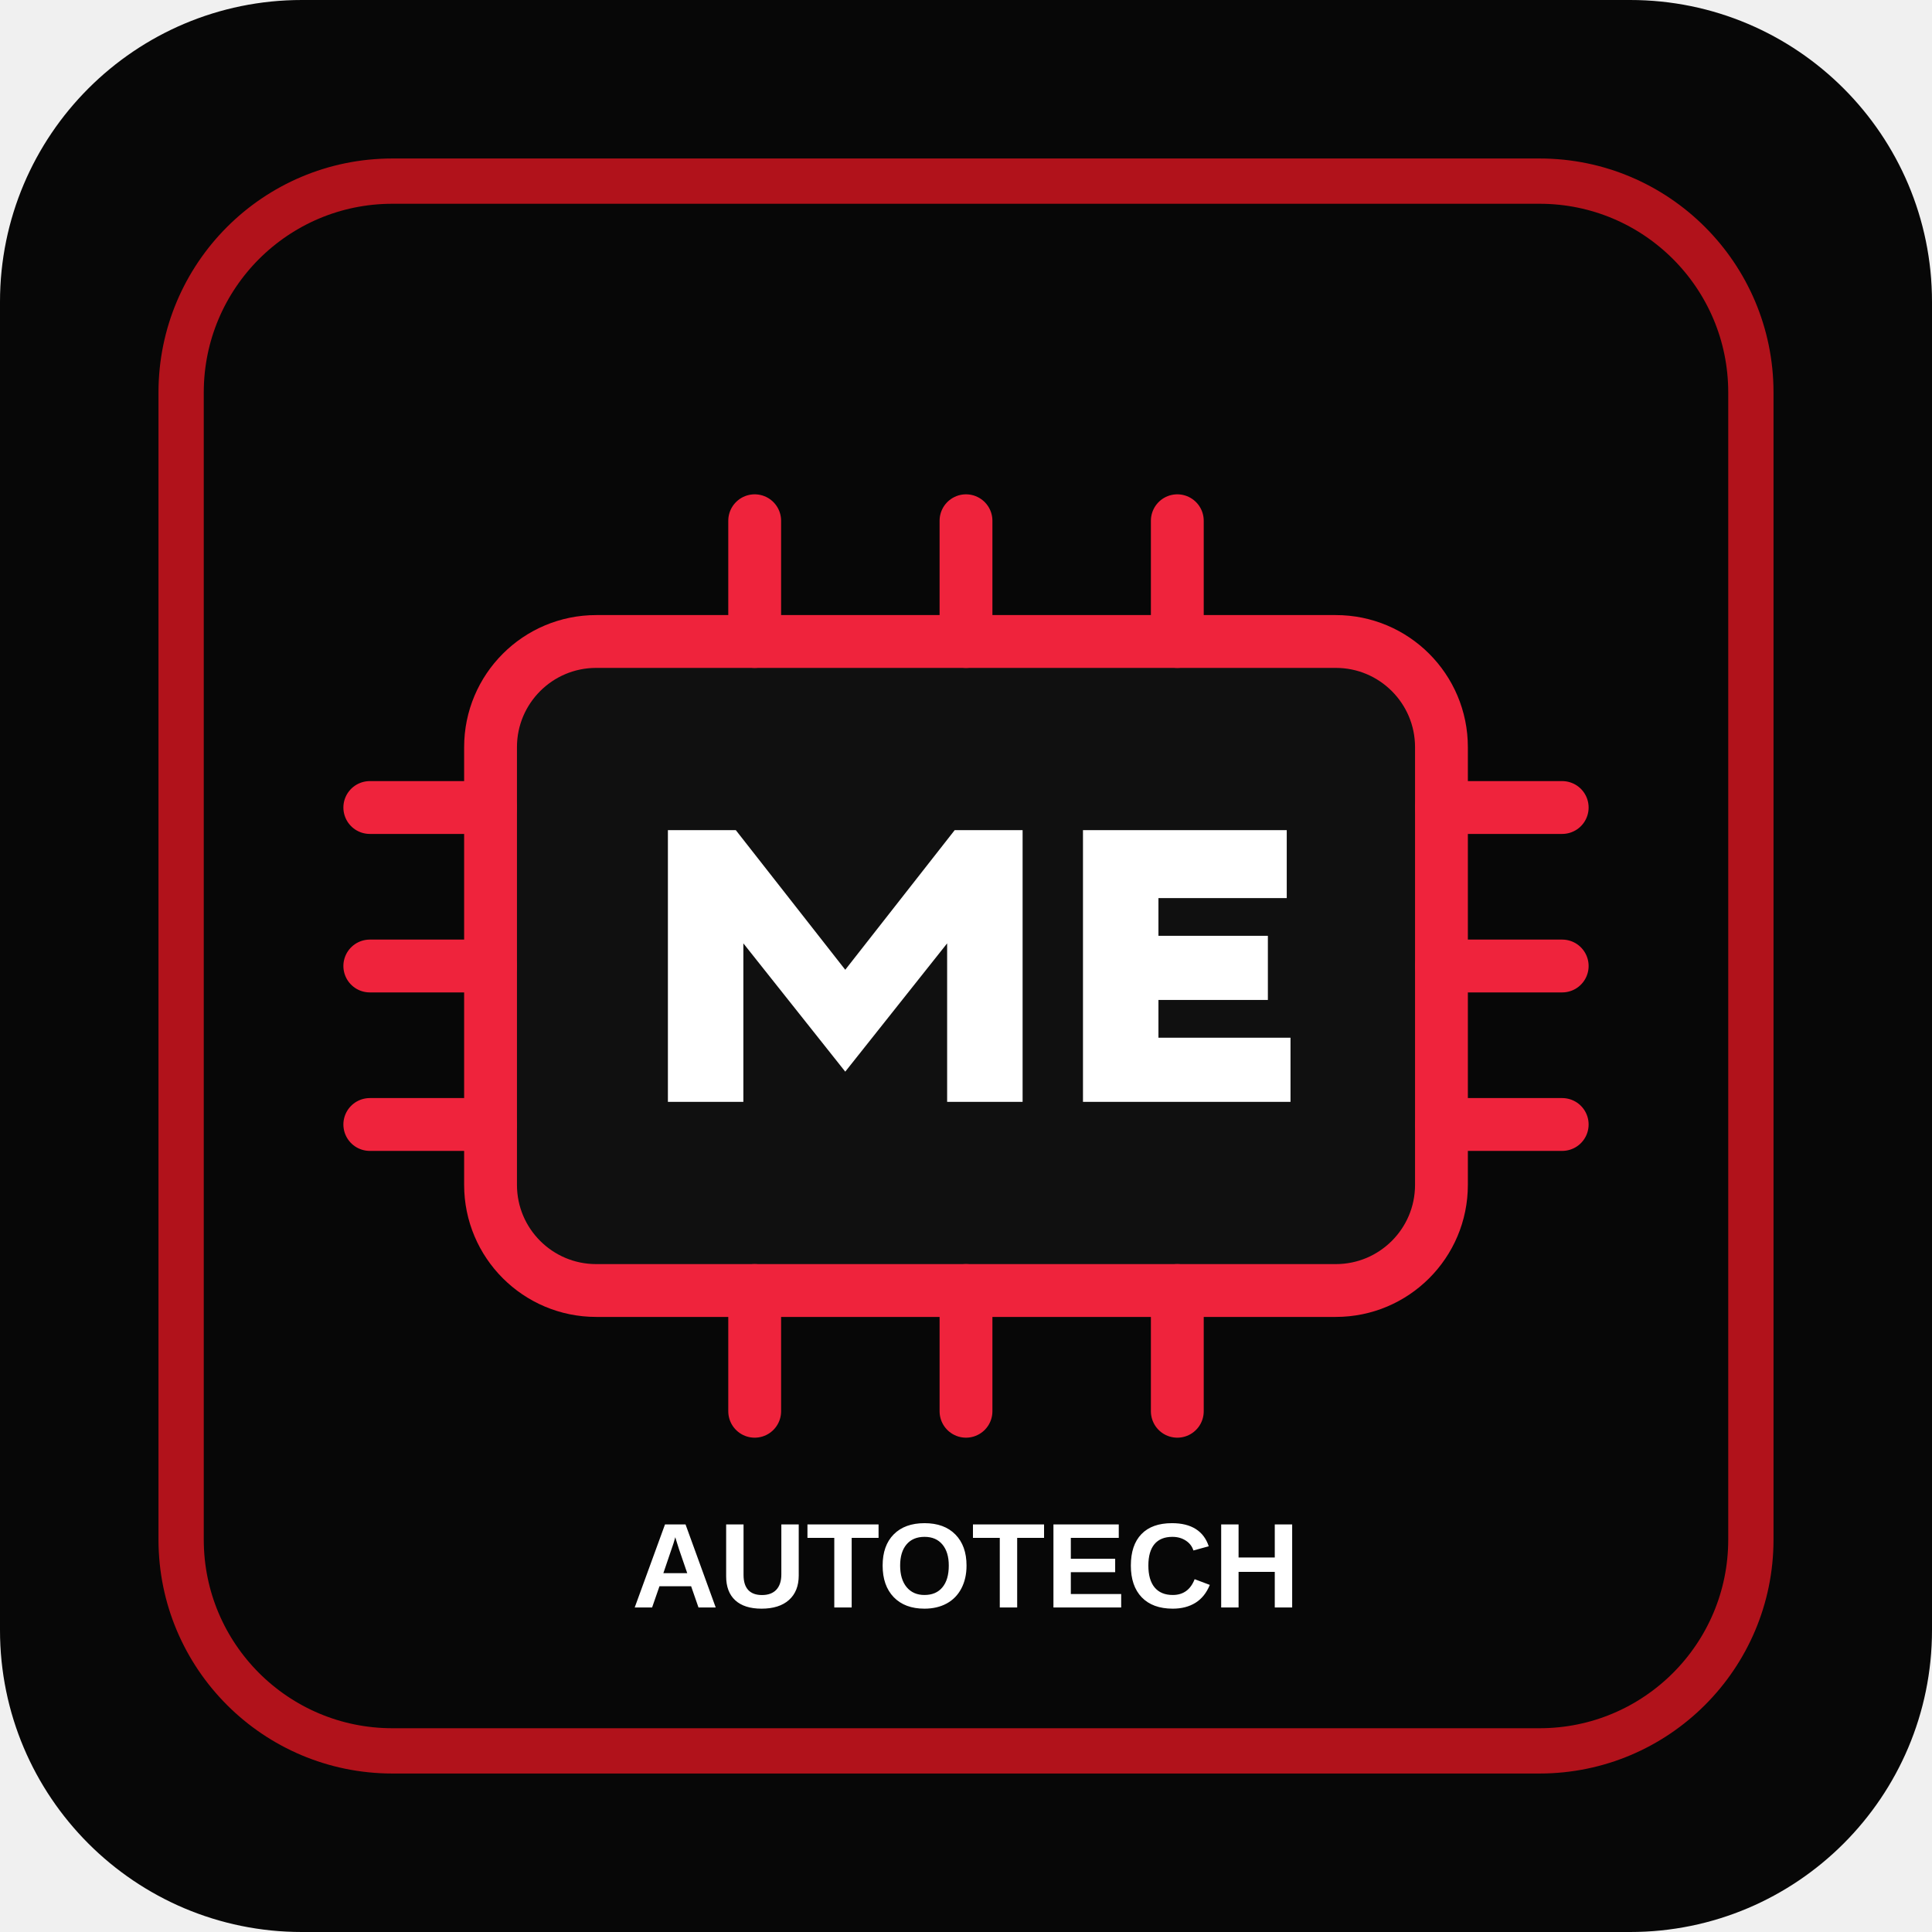
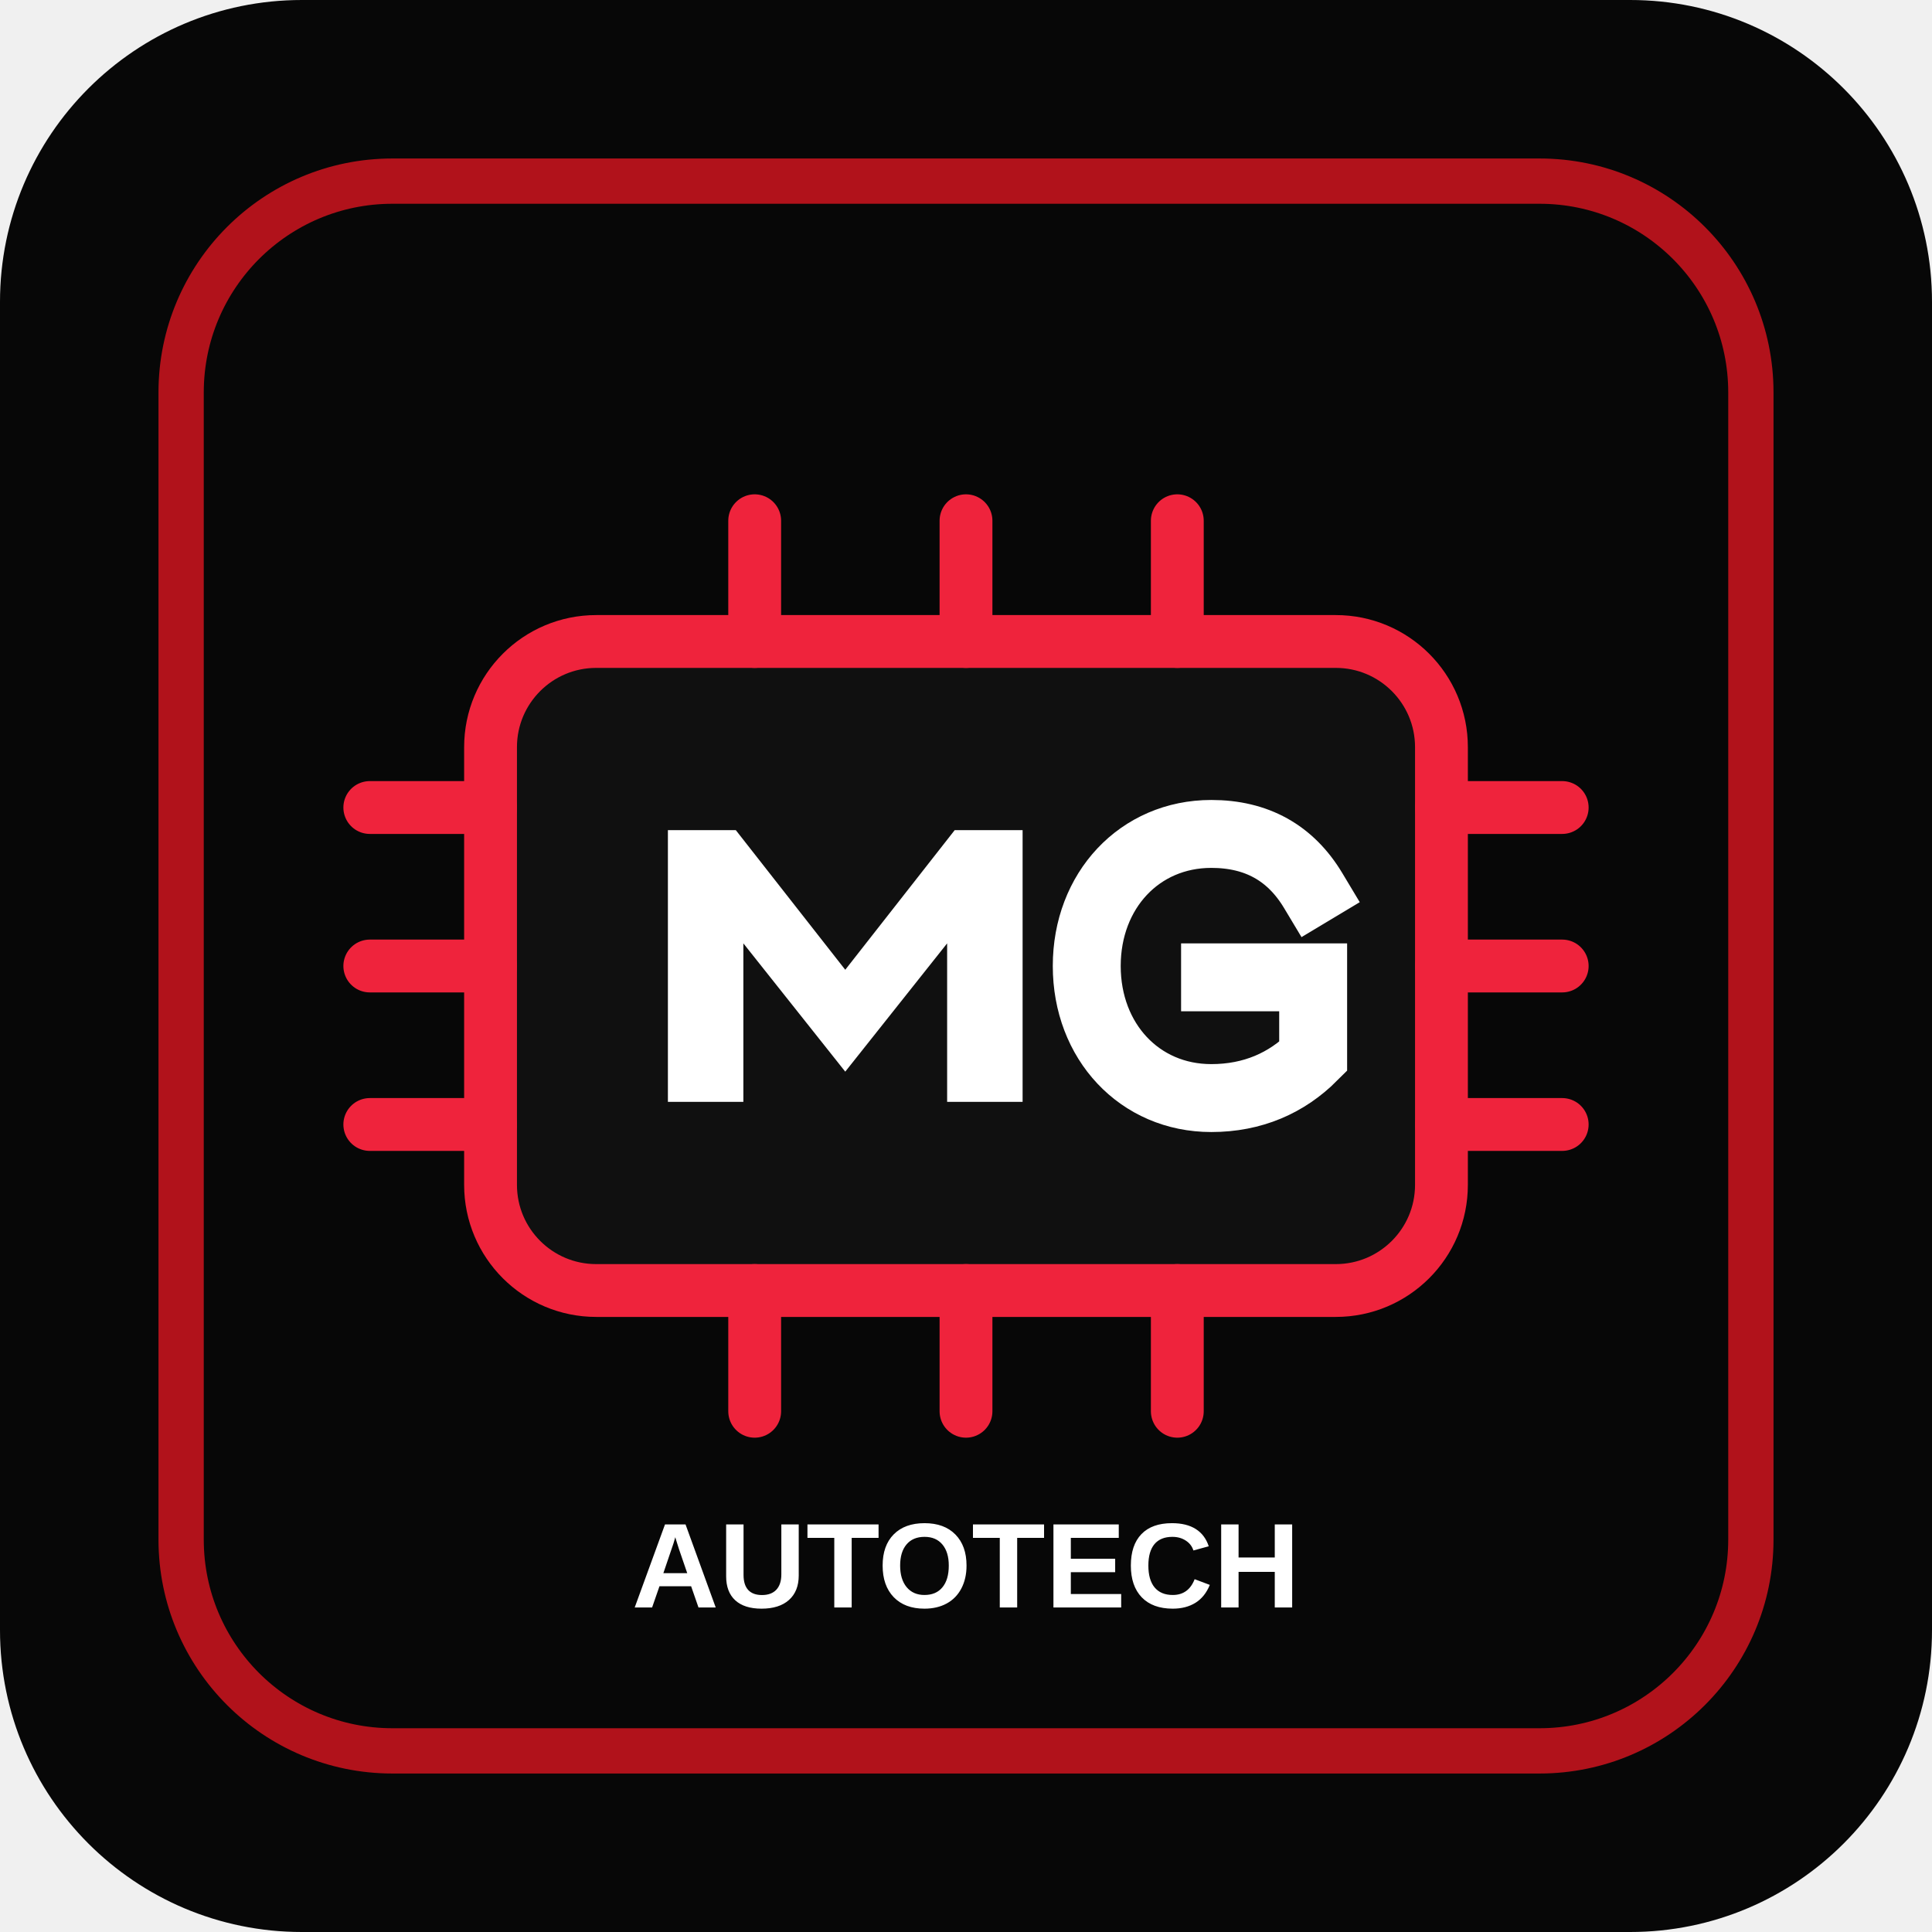
<svg xmlns="http://www.w3.org/2000/svg" width="512" height="512" viewBox="0 0 512 512" role="img" aria-labelledby="title desc">
  <rect width="512" height="512" rx="80" fill="#070707" />
  <rect x="48" y="48" width="416" height="416" rx="56" fill="none" stroke="#b1121b" stroke-width="12" />
  <path d="M158 170h196a28 28 0 0 1 28 28v116a28 28 0 0 1-28 28H158a28 28 0 0 1-28-28V198a28 28 0 0 1 28-28Z" fill="#101010" stroke="#ef233c" stroke-width="14" />
  <path d="M98 214h32m-32 42h32m-32 42h32m252-84h32m-32 42h32m-32 42h32M200 138v32m56-32v32m56-32v32m-112 172v32m56-32v32m56-32v32" stroke="#ef233c" stroke-width="14" stroke-linecap="round" />
-   <path d="M177 292v-72h18l29 37 29-37h18v72h-20v-42l-27 34-27-34v42h-20Zm110 0v-72h54v18h-34v10h29v17h-29v10h35v17h-55Z" fill="#fff" />
+   <path d="M177 292v-72h18l29 37 29-37h18v72h-20v-42l-27 34-27-34v42h-20Z" fill="#fff" />
+   <path d="M348 236c-6-10-15-15-27-15-19 0-33 15-33 35s14 35 33 35c11 0 20-4 27-11v-21h-26" fill="none" stroke="#fff" stroke-width="18" stroke-linecap="square" stroke-linejoin="miter" />
  <text x="256" y="426" fill="#fff" font-family="Arial,Helvetica,sans-serif" font-size="32" font-weight="700" text-anchor="middle">AUTOTECH</text>
</svg>
